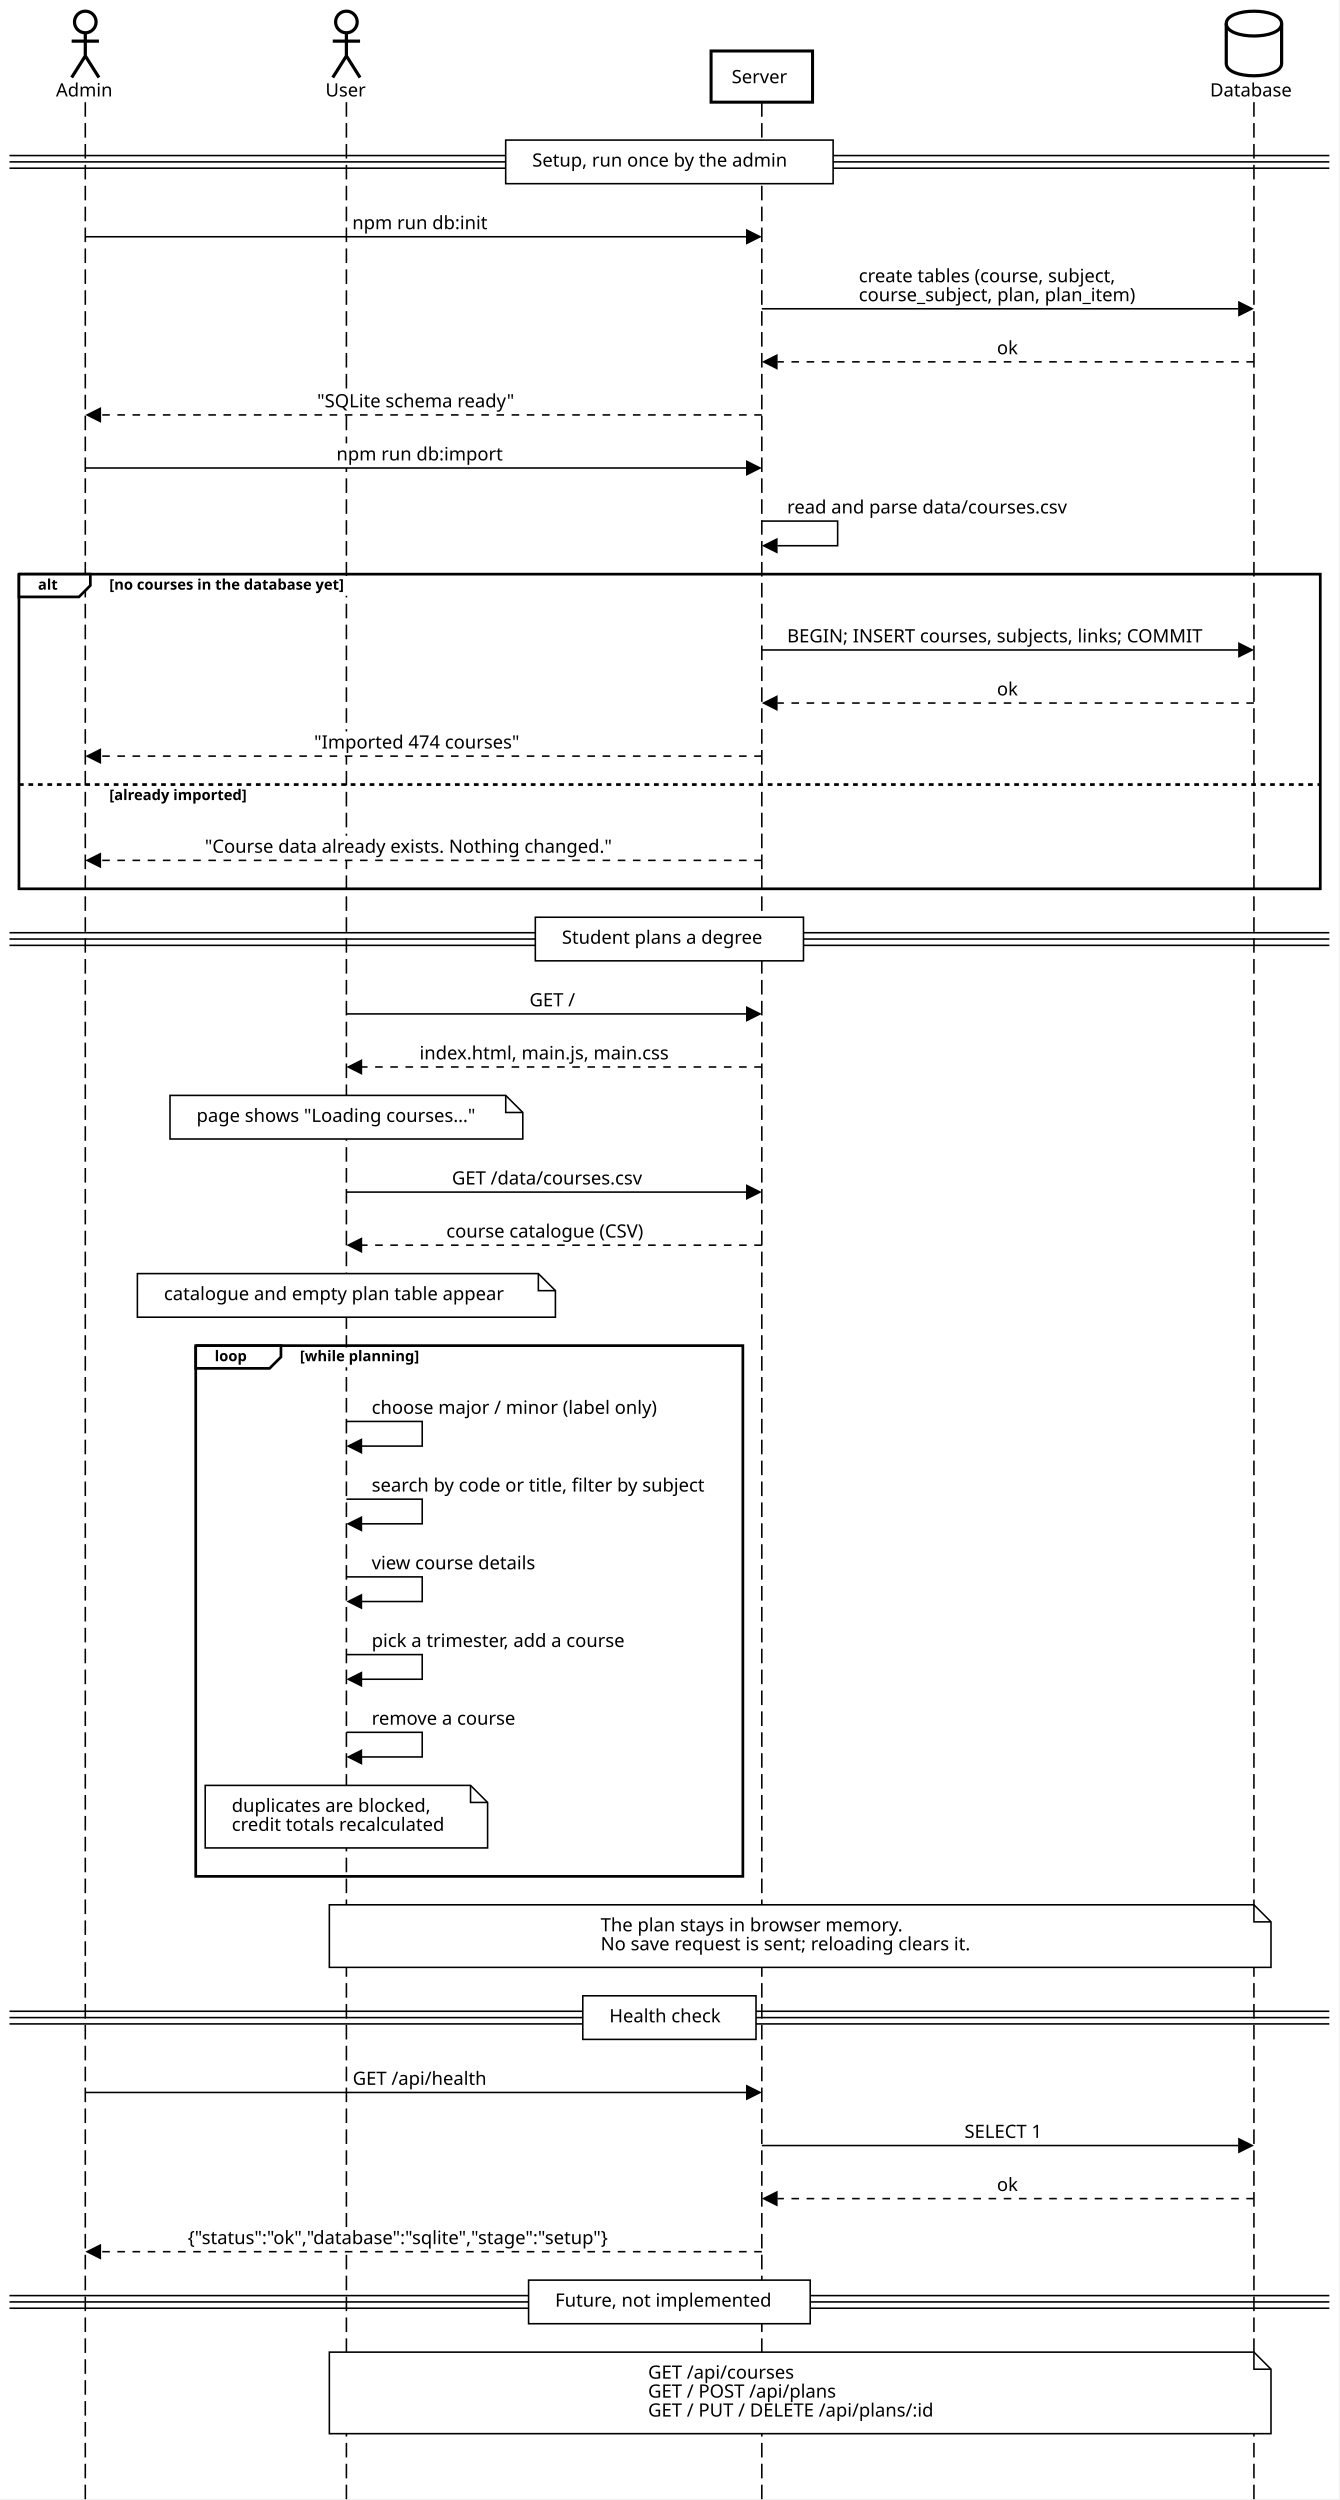
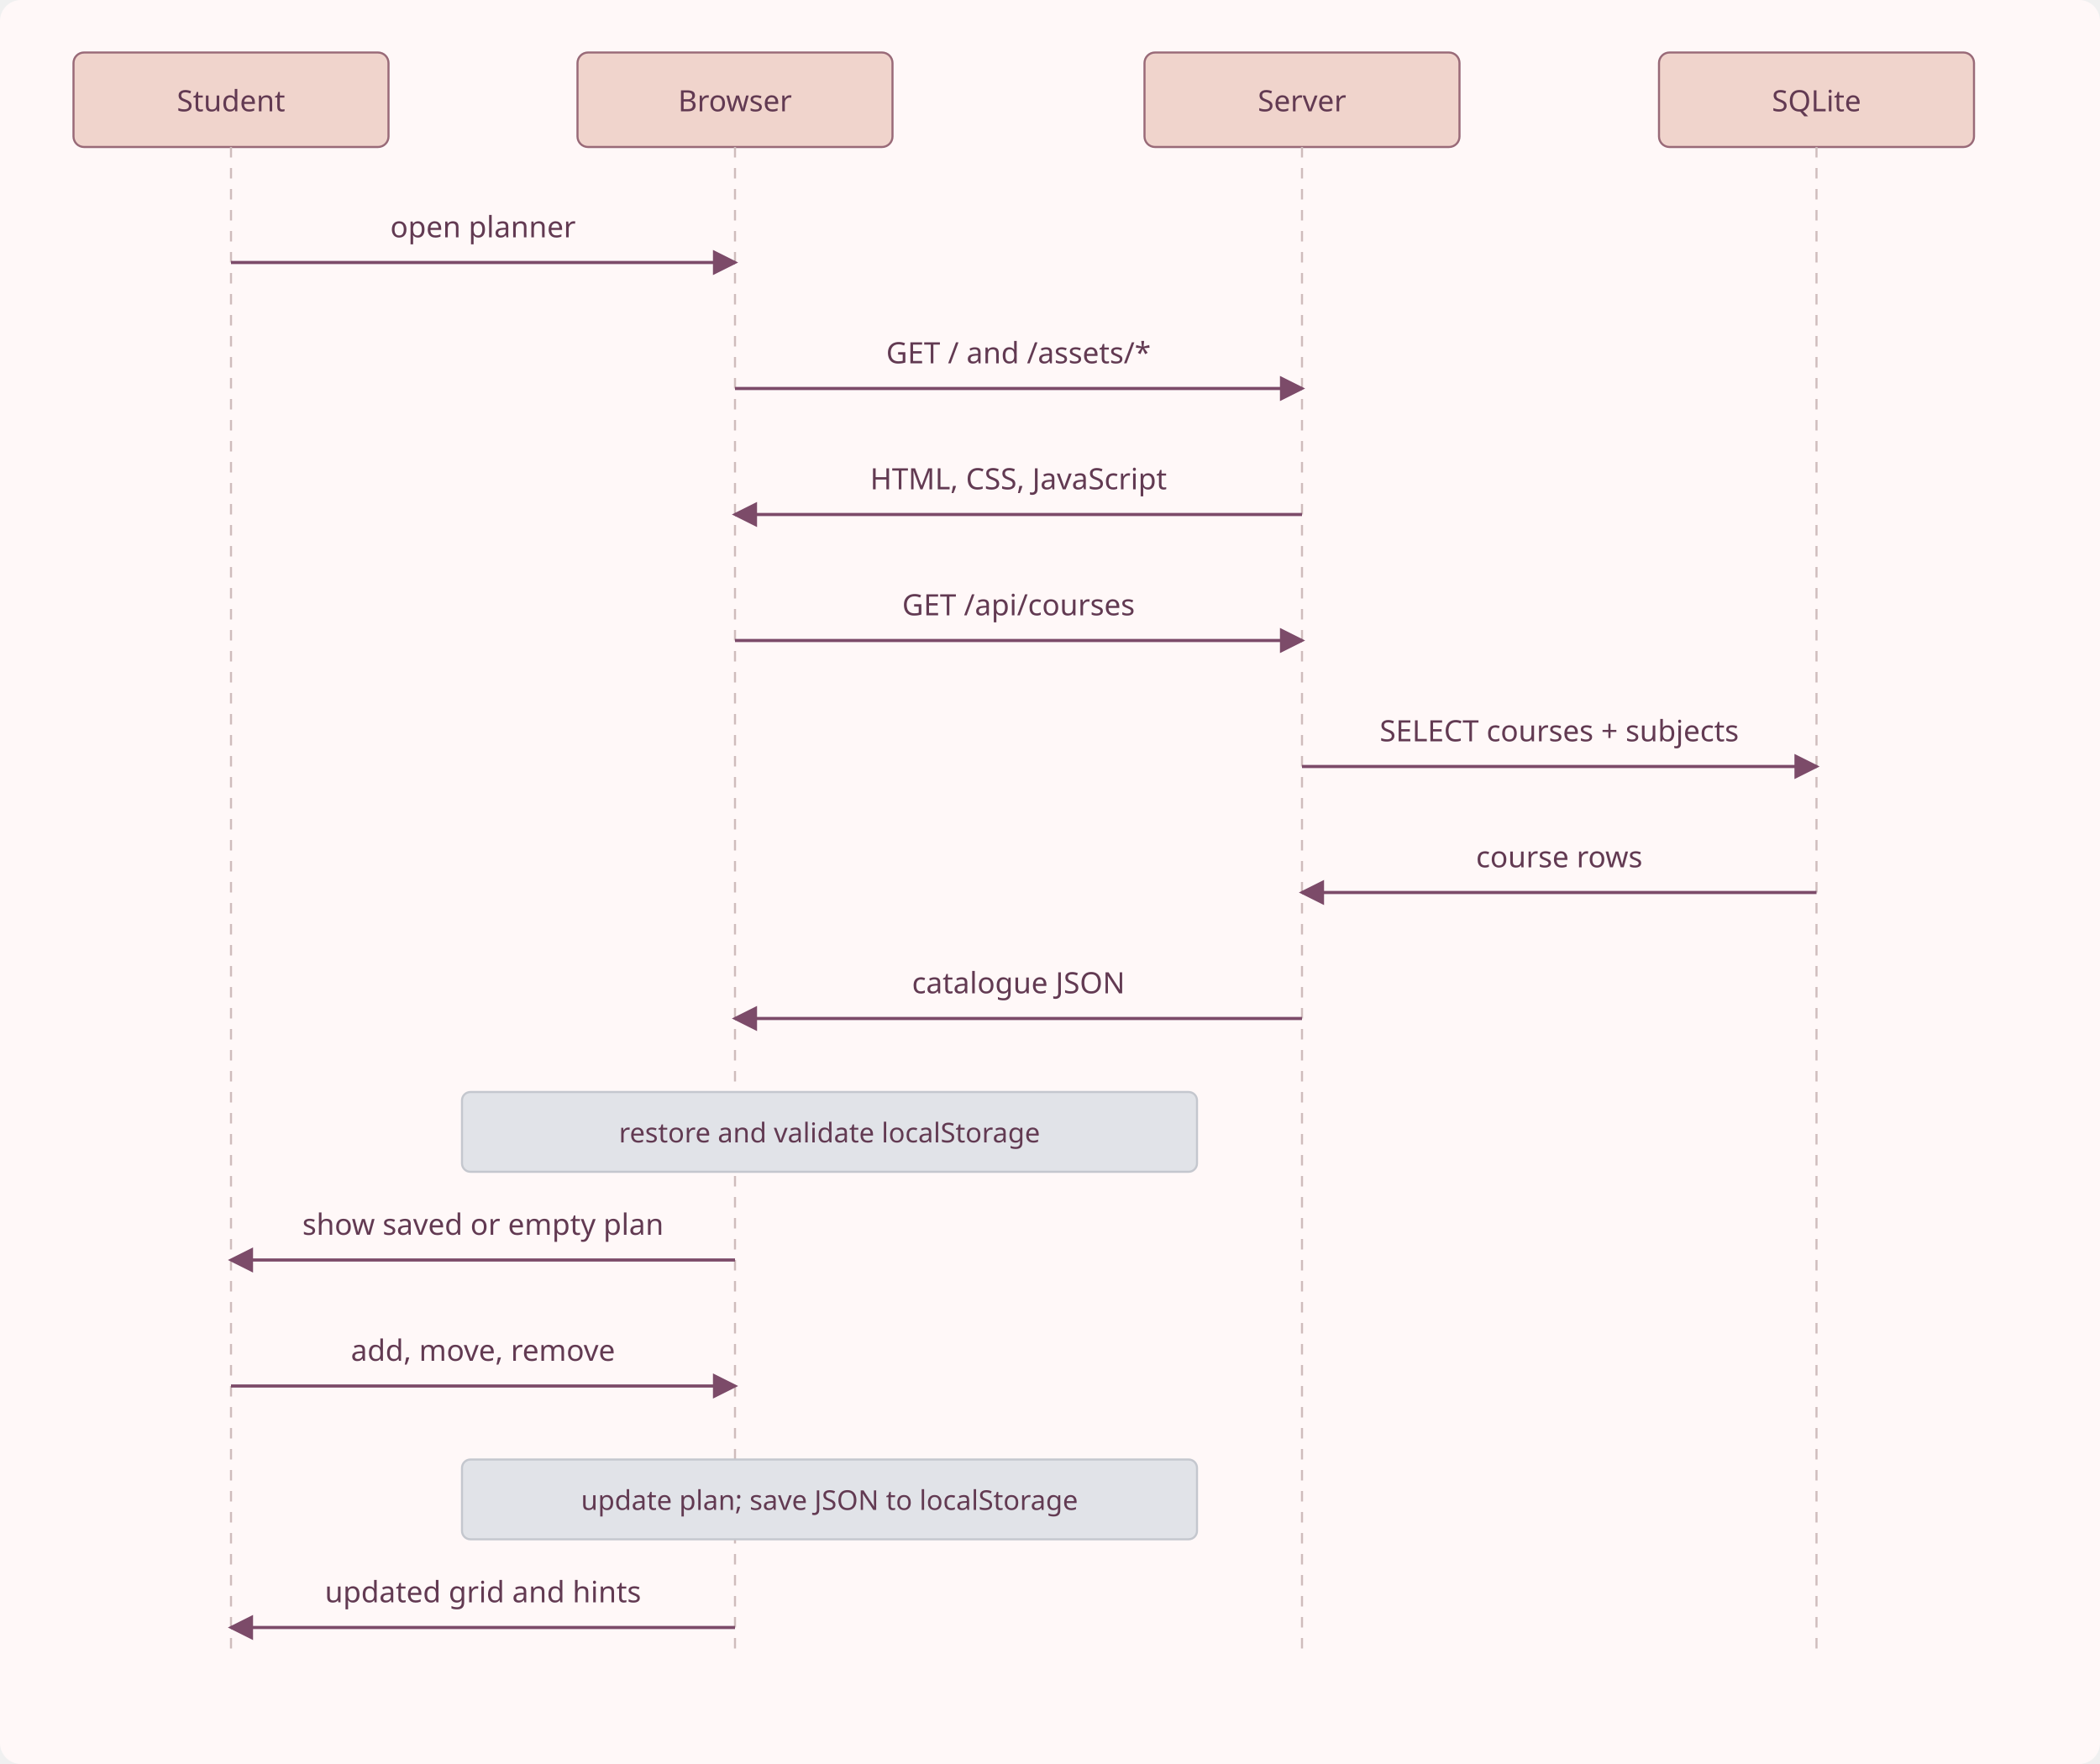
- <svg xmlns="http://www.w3.org/2000/svg" version="1.1" width="1065.345" height="1988.723">
-   <defs />
-   <g>
-     <g />
-     <g />
-     <g />
-     <g />
-     <g />
-     <g />
-     <g />
-     <g />
-     <g />
-     <g />
-     <g />
-     <g />
-     <g />
-     <g />
-     <g />
-     <g />
-     <g />
-     <g />
-     <g />
-     <g />
-     <g />
-     <g />
-     <g />
-     <g />
-     <g />
-     <g />
-     <g />
-     <g />
-     <g />
-     <g />
-     <g />
-     <g />
-     <g />
-     <g />
-     <g />
-     <g />
-     <g />
-     <g />
-     <g />
-     <g />
-     <g />
-     <g />
-     <g />
-     <g />
-     <g />
-     <g />
-     <g />
-     <g />
-     <g />
-     <g />
-     <g />
-     <g />
-     <g />
-     <g />
-     <g />
-     <g />
-     <g />
-     <g />
-     <g />
-     <g />
-     <g />
-     <g />
-     <g />
-     <g />
-     <g />
-     <g />
-     <g />
-     <g />
-     <g />
-     <g />
-     <g />
-     <g />
-     <g />
-     <g />
-     <g />
-     <g />
-     <g />
-     <g />
-     <g />
-     <g />
-     <g />
-     <g />
-     <g />
-     <g />
-     <g />
-     <g />
-     <g />
-     <g />
-     <g />
-     <g />
-     <g />
-     <g />
-     <g />
-     <g />
-     <g />
-     <g />
-     <g />
-     <g />
-     <g />
-     <g />
-     <g />
-     <g />
-     <g />
-     <g />
-     <g />
-     <g />
-     <g />
-     <g />
-     <g />
-     <g />
-     <g />
-     <g />
-     <g />
-     <g />
-     <g />
-     <g />
-     <g />
-     <g />
-     <g />
-     <g />
-     <g />
-     <g />
-     <g />
-     <g />
-     <g />
-     <g />
-     <g />
-     <g />
-     <g />
-     <g />
-     <g />
-     <g />
-     <g />
-     <g />
-     <g />
-     <g />
-     <g />
-     <g />
-     <g />
-     <g />
-     <g />
-     <g />
-     <g />
-     <g />
-     <g />
-     <g />
-     <g />
-     <g />
-     <g />
-     <g />
-     <g />
-     <g />
-     <g />
-     <g />
-     <g />
-     <g />
-     <g />
-     <g />
-     <g />
-     <g />
-     <g />
-     <g />
-     <g />
-     <g />
-     <g />
-     <g />
-     <g />
-     <g />
-     <g />
-     <g />
-     <g />
-     <g />
-     <g />
-     <g />
-     <g />
-     <g />
-     <g />
-     <g />
-     <g />
-     <g />
-     <g />
-     <g />
-     <g />
-     <g />
-     <g />
-     <g />
-     <g />
-     <g />
-     <g />
-     <g />
-     <g />
-     <g />
-     <g />
-     <g />
-     <g />
-     <g />
-     <g />
-     <g />
-     <g />
-     <g />
-     <g />
-     <g />
-     <g />
-     <g />
-     <g />
-     <g />
-     <g />
-     <g />
-     <g />
-     <g />
-     <g />
-     <g />
-     <g />
-     <g />
-     <g />
-     <g />
-     <g />
-     <g />
-     <g />
-     <g />
-     <g />
-     <g />
-     <g />
-     <g />
-     <g />
-     <g />
-     <g />
-     <g />
-     <g />
-     <g />
-     <g />
-     <g />
-     <g />
-     <g />
-     <g />
-     <g />
-     <g />
-     <g />
-     <g />
-     <g />
-     <g />
-     <g />
-     <g />
-     <g />
-     <g />
-     <g />
-     <g />
-     <g />
-     <g />
-     <g />
-     <g />
-     <g />
-     <g />
-     <g />
-     <g />
-     <g />
-     <g />
-     <g />
-     <g />
-     <g />
-     <g />
-     <g />
-     <g />
-     <g />
-     <g />
-     <g />
-     <g />
-     <g />
-     <g />
-     <g />
-     <g />
-     <g />
-     <g />
-     <g />
-     <g />
-     <g />
-     <g />
-     <g />
-     <g />
-     <g />
-     <g />
-     <g />
-     <g />
-     <g />
-     <g />
-     <g />
-     <g />
-     <g />
-     <g />
-     <g />
-     <g />
-     <g />
-     <g />
-     <g />
-     <g />
-     <g />
-     <g />
-     <g />
-     <g />
-     <g />
-     <g />
-     <g />
-     <g>
-       <rect fill="white" stroke="none" x="0" y="0" width="1065" height="1988" />
-     </g>
-     <g />
-     <g>
-       <path fill="none" stroke="black" paint-order="fill stroke markers" d=" M 67.854 81.274 L 67.854 1988.723" stroke-miterlimit="10" stroke-width="1.257" stroke-dasharray="11.599,5.026" />
-       <path fill="none" stroke="black" paint-order="fill stroke markers" d=" M 275.559 81.274 L 275.559 1988.723" stroke-miterlimit="10" stroke-width="1.257" stroke-dasharray="11.599,5.026" />
-       <path fill="none" stroke="black" paint-order="fill stroke markers" d=" M 606.015 81.274 L 606.015 1988.723" stroke-miterlimit="10" stroke-width="1.257" stroke-dasharray="11.599,5.026" />
-       <path fill="none" stroke="black" paint-order="fill stroke markers" d=" M 997.491 81.274 L 997.491 1988.723" stroke-miterlimit="10" stroke-width="1.257" stroke-dasharray="11.599,5.026" />
-     </g>
-     <g>
-       <g>
-         <path fill="white" stroke="black" paint-order="fill stroke markers" d=" M 76.449 17.491 A 8.595 8.595 0 1 1 76.449 17.483" stroke-miterlimit="10" stroke-width="2.563" stroke-dasharray="" />
-         <path fill="none" stroke="black" paint-order="fill stroke markers" d=" M 67.854 26.086 L 67.854 44.482 M 56.997 32.721 L 78.711 32.721 M 67.854 44.482 L 56.997 61.672 M 67.854 44.482 L 78.711 61.672" stroke-miterlimit="10" stroke-width="2.563" />
-       </g>
-       <g>
-         <g />
-         <text fill="black" stroke="none" font-family="sans-serif" font-size="11pt" font-style="normal" font-weight="normal" text-decoration="normal" x="44.521" y="76.75" text-anchor="start" dominant-baseline="alphabetic" xml:space="preserve">Admin</text>
-       </g>
-       <g>
-         <path fill="white" stroke="black" paint-order="fill stroke markers" d=" M 284.154 17.491 A 8.595 8.595 0 1 1 284.154 17.483" stroke-miterlimit="10" stroke-width="2.563" stroke-dasharray="" />
-         <path fill="none" stroke="black" paint-order="fill stroke markers" d=" M 275.559 26.086 L 275.559 44.482 M 264.702 32.721 L 286.415 32.721 M 275.559 44.482 L 264.702 61.672 M 275.559 44.482 L 286.415 61.672" stroke-miterlimit="10" stroke-width="2.563" />
-       </g>
-       <g>
-         <g />
-         <text fill="black" stroke="none" font-family="sans-serif" font-size="11pt" font-style="normal" font-weight="normal" text-decoration="normal" x="258.875" y="76.75" text-anchor="start" dominant-baseline="alphabetic" xml:space="preserve">User</text>
-       </g>
-       <path fill="none" stroke="none" />
-       <g>
-         <path fill="white" stroke="black" paint-order="fill stroke markers" d=" M 565.655 40.562 L 646.375 40.562 L 646.375 81.274 L 565.655 81.274 L 565.655 40.562 Z" stroke-miterlimit="10" stroke-width="2.413" stroke-dasharray="" />
-       </g>
-       <g>
-         <g />
-         <text fill="black" stroke="none" font-family="sans-serif" font-size="11pt" font-style="normal" font-weight="normal" text-decoration="normal" x="582.015" y="66.195" text-anchor="start" dominant-baseline="alphabetic" xml:space="preserve">Server</text>
-       </g>
-       <g>
-         <path fill="white" stroke="black" paint-order="fill stroke markers" d=" M 975.477 18.773 C 975.477 5.636 1019.506 5.636 1019.506 18.773 L 1019.506 50.438 C 1019.506 63.575 975.477 63.575 975.477 50.438 Z" stroke-miterlimit="10" stroke-width="2.563" stroke-dasharray="" />
-         <path fill="none" stroke="black" paint-order="fill stroke markers" d=" M 975.477 18.773 C 975.477 31.909 1019.506 31.909 1019.506 18.773" stroke-miterlimit="10" stroke-width="2.563" />
-       </g>
-       <g>
-         <g />
-         <text fill="black" stroke="none" font-family="sans-serif" font-size="11pt" font-style="normal" font-weight="normal" text-decoration="normal" x="962.575" y="76.75" text-anchor="start" dominant-baseline="alphabetic" xml:space="preserve">Database</text>
-       </g>
-     </g>
-     <g>
-       <path fill="none" stroke="black" paint-order="fill stroke markers" d=" M 7.539 123.745 L 1057.461 123.745 M 7.539 128.772 L 1057.461 128.772 M 7.539 133.798 L 1057.461 133.798" stroke-miterlimit="10" stroke-width="1.257" stroke-dasharray="" />
-       <path fill="white" stroke="black" paint-order="fill stroke markers" d=" M 402.265 111.431 L 662.735 111.431 L 662.735 146.112 L 402.265 146.112 Z" stroke-miterlimit="10" stroke-width="1.257" />
-       <g>
-         <text fill="black" stroke="none" font-family="sans-serif" font-size="11pt" font-style="normal" font-weight="normal" text-decoration="normal" x="423.375" y="132.541" text-anchor="start" dominant-baseline="alphabetic" xml:space="preserve">Setup, run once by the admin</text>
-       </g>
-       <g>
-         <rect fill="white" stroke="none" x="277.964" y="168.73" width="117.94" height="19.602" />
-         <text fill="black" stroke="none" font-family="sans-serif" font-size="11pt" font-style="normal" font-weight="normal" text-decoration="normal" x="280.226" y="182.301" text-anchor="start" dominant-baseline="alphabetic" xml:space="preserve">npm run db:init</text>
-       </g>
-       <g>
-         <path fill="none" stroke="black" paint-order="fill stroke markers" d=" M 67.854 188.332 L 593.6 188.332" stroke-miterlimit="10" stroke-width="1.257" />
-         <g transform="translate(606.015,188.3323) translate(-606.015,-188.3323)">
-           <path fill="black" stroke="none" paint-order="stroke fill markers" d=" M 593.449 182.05 L 606.015 188.332 L 593.449 194.615 Z" />
-         </g>
-       </g>
-       <g>
-         <rect fill="white" stroke="none" x="680.866" y="210.95" width="226.64" height="19.602" />
-         <rect fill="white" stroke="none" x="680.866" y="226.029" width="241.774" height="19.602" />
-         <text fill="black" stroke="none" font-family="sans-serif" font-size="11pt" font-style="normal" font-weight="normal" text-decoration="normal" x="683.128" y="224.521" text-anchor="start" dominant-baseline="alphabetic" xml:space="preserve">create tables (course, subject,</text>
-         <text fill="black" stroke="none" font-family="sans-serif" font-size="11pt" font-style="normal" font-weight="normal" text-decoration="normal" x="683.128" y="239.6" text-anchor="start" dominant-baseline="alphabetic" xml:space="preserve">course_subject, plan, plan_item)</text>
-       </g>
-       <g>
-         <path fill="none" stroke="black" paint-order="fill stroke markers" d=" M 606.015 245.631 L 985.077 245.631" stroke-miterlimit="10" stroke-width="1.257" />
-         <g transform="translate(997.4914,245.6312) translate(-997.4914,-245.6312)">
-           <path fill="black" stroke="none" paint-order="stroke fill markers" d=" M 984.926 239.348 L 997.491 245.631 L 984.926 251.914 Z" />
-         </g>
-       </g>
-       <g>
-         <rect fill="white" stroke="none" x="790.775" y="268.249" width="21.957" height="19.602" />
-         <text fill="black" stroke="none" font-family="sans-serif" font-size="11pt" font-style="normal" font-weight="normal" text-decoration="normal" x="793.037" y="281.82" text-anchor="start" dominant-baseline="alphabetic" xml:space="preserve">ok</text>
-       </g>
-       <g>
-         <path fill="none" stroke="black" paint-order="fill stroke markers" d=" M 997.491 287.851 L 618.43 287.851" stroke-miterlimit="10" stroke-width="1.257" stroke-dasharray="6.031" />
-         <g transform="translate(606.015,287.8514) translate(-606.015,-287.8514)">
-           <path fill="black" stroke="none" paint-order="stroke fill markers" d=" M 618.581 281.569 L 606.015 287.851 L 618.581 294.134 Z" />
-         </g>
-       </g>
-       <g>
-         <rect fill="white" stroke="none" x="249.989" y="310.469" width="173.89" height="19.602" />
-         <text fill="black" stroke="none" font-family="sans-serif" font-size="11pt" font-style="normal" font-weight="normal" text-decoration="normal" x="252.251" y="324.04" text-anchor="start" dominant-baseline="alphabetic" xml:space="preserve">"SQLite schema ready"</text>
-       </g>
-       <g>
-         <path fill="none" stroke="black" paint-order="fill stroke markers" d=" M 606.015 330.072 L 80.269 330.072" stroke-miterlimit="10" stroke-width="1.257" stroke-dasharray="6.031" />
-         <g transform="translate(67.85392,330.0716) translate(-67.85392,-330.0716)">
-           <path fill="black" stroke="none" paint-order="stroke fill markers" d=" M 80.419 323.789 L 67.854 330.072 L 80.419 336.354 Z" />
-         </g>
-       </g>
-       <g>
-         <rect fill="white" stroke="none" x="265.373" y="352.69" width="143.124" height="19.602" />
-         <text fill="black" stroke="none" font-family="sans-serif" font-size="11pt" font-style="normal" font-weight="normal" text-decoration="normal" x="267.634" y="366.26" text-anchor="start" dominant-baseline="alphabetic" xml:space="preserve">npm run db:import</text>
-       </g>
-       <g>
-         <path fill="none" stroke="black" paint-order="fill stroke markers" d=" M 67.854 372.292 L 593.6 372.292" stroke-miterlimit="10" stroke-width="1.257" />
-         <g transform="translate(606.015,372.2918) translate(-606.015,-372.2918)">
-           <path fill="black" stroke="none" paint-order="stroke fill markers" d=" M 593.449 366.009 L 606.015 372.292 L 593.449 378.575 Z" />
-         </g>
-       </g>
-       <g>
-         <rect fill="white" stroke="none" x="623.858" y="394.91" width="243.374" height="19.602" />
-         <text fill="black" stroke="none" font-family="sans-serif" font-size="11pt" font-style="normal" font-weight="normal" text-decoration="normal" x="626.12" y="408.481" text-anchor="start" dominant-baseline="alphabetic" xml:space="preserve">read and parse data/courses.csv</text>
-       </g>
-       <g>
-         <path fill="none" stroke="black" paint-order="fill stroke markers" d=" M 606.015 414.512 L 666.33 414.512 L 666.33 434.114 L 618.43 434.114" stroke-miterlimit="10" stroke-width="1.257" />
-         <g transform="translate(606.015,434.1143) translate(-606.015,-434.1143)">
-           <path fill="black" stroke="none" paint-order="stroke fill markers" d=" M 618.581 427.832 L 606.015 434.114 L 618.581 440.397 Z" />
-         </g>
-       </g>
-       <g>
-         <rect fill="white" stroke="none" x="623.858" y="497.445" width="355.79" height="19.602" />
-         <text fill="black" stroke="none" font-family="sans-serif" font-size="11pt" font-style="normal" font-weight="normal" text-decoration="normal" x="626.12" y="511.015" text-anchor="start" dominant-baseline="alphabetic" xml:space="preserve">BEGIN; INSERT courses, subjects, links; COMMIT</text>
-       </g>
-       <g>
-         <path fill="none" stroke="black" paint-order="fill stroke markers" d=" M 606.015 517.047 L 985.077 517.047" stroke-miterlimit="10" stroke-width="1.257" />
-         <g transform="translate(997.4914,517.0469) translate(-997.4914,-517.0469)">
-           <path fill="black" stroke="none" paint-order="stroke fill markers" d=" M 984.926 510.764 L 997.491 517.047 L 984.926 523.33 Z" />
-         </g>
-       </g>
-       <g>
-         <rect fill="white" stroke="none" x="790.775" y="539.665" width="21.957" height="19.602" />
-         <text fill="black" stroke="none" font-family="sans-serif" font-size="11pt" font-style="normal" font-weight="normal" text-decoration="normal" x="793.037" y="553.236" text-anchor="start" dominant-baseline="alphabetic" xml:space="preserve">ok</text>
-       </g>
-       <g>
-         <path fill="none" stroke="black" paint-order="fill stroke markers" d=" M 997.491 559.267 L 618.43 559.267" stroke-miterlimit="10" stroke-width="1.257" stroke-dasharray="6.031" />
-         <g transform="translate(606.015,559.2671) translate(-606.015,-559.2671)">
-           <path fill="black" stroke="none" paint-order="stroke fill markers" d=" M 618.581 552.984 L 606.015 559.267 L 618.581 565.55 Z" />
-         </g>
-       </g>
-       <g>
-         <rect fill="white" stroke="none" x="247.589" y="581.885" width="178.69" height="19.602" />
-         <text fill="black" stroke="none" font-family="sans-serif" font-size="11pt" font-style="normal" font-weight="normal" text-decoration="normal" x="249.851" y="595.456" text-anchor="start" dominant-baseline="alphabetic" xml:space="preserve">"Imported 474 courses"</text>
-       </g>
-       <g>
-         <path fill="none" stroke="black" paint-order="fill stroke markers" d=" M 606.015 601.487 L 80.269 601.487" stroke-miterlimit="10" stroke-width="1.257" stroke-dasharray="6.031" />
-         <g transform="translate(67.85392,601.4873) translate(-67.85392,-601.4873)">
-           <path fill="black" stroke="none" paint-order="stroke fill markers" d=" M 80.419 595.205 L 67.854 601.487 L 80.419 607.77 Z" />
-         </g>
-       </g>
-       <g>
-         <rect fill="white" stroke="none" x="160.681" y="664.818" width="352.507" height="19.602" />
-         <text fill="black" stroke="none" font-family="sans-serif" font-size="11pt" font-style="normal" font-weight="normal" text-decoration="normal" x="162.943" y="678.388" text-anchor="start" dominant-baseline="alphabetic" xml:space="preserve">"Course data already exists. Nothing changed."</text>
-       </g>
-       <g>
-         <path fill="none" stroke="black" paint-order="fill stroke markers" d=" M 606.015 684.42 L 80.269 684.42" stroke-miterlimit="10" stroke-width="1.257" stroke-dasharray="6.031" />
-         <g transform="translate(67.85392,684.4199) translate(-67.85392,-684.4199)">
-           <path fill="black" stroke="none" paint-order="stroke fill markers" d=" M 80.419 678.137 L 67.854 684.42 L 80.419 690.703 Z" />
-         </g>
-       </g>
-       <path fill="none" stroke="black" paint-order="fill stroke markers" d=" M 7.539 741.97 L 1057.461 741.97 M 7.539 746.996 L 1057.461 746.996 M 7.539 752.022 L 1057.461 752.022" stroke-miterlimit="10" stroke-width="1.257" />
-       <path fill="white" stroke="black" paint-order="fill stroke markers" d=" M 425.84 729.656 L 639.16 729.656 L 639.16 764.337 L 425.84 764.337 Z" stroke-miterlimit="10" stroke-width="1.257" />
-       <g>
-         <text fill="black" stroke="none" font-family="sans-serif" font-size="11pt" font-style="normal" font-weight="normal" text-decoration="normal" x="446.95" y="750.766" text-anchor="start" dominant-baseline="alphabetic" xml:space="preserve">Student plans a degree</text>
-       </g>
-       <g>
-         <rect fill="white" stroke="none" x="418.958" y="786.955" width="43.657" height="19.602" />
-         <text fill="black" stroke="none" font-family="sans-serif" font-size="11pt" font-style="normal" font-weight="normal" text-decoration="normal" x="421.22" y="800.525" text-anchor="start" dominant-baseline="alphabetic" xml:space="preserve">GET /</text>
-       </g>
-       <g>
-         <path fill="none" stroke="black" paint-order="fill stroke markers" d=" M 275.559 806.557 L 593.6 806.557" stroke-miterlimit="10" stroke-width="1.257" />
-         <g transform="translate(606.015,806.5569) translate(-606.015,-806.5569)">
-           <path fill="black" stroke="none" paint-order="stroke fill markers" d=" M 593.449 800.274 L 606.015 806.557 L 593.449 812.84 Z" />
-         </g>
-       </g>
-       <g>
-         <rect fill="white" stroke="none" x="331.45" y="829.175" width="218.674" height="19.602" />
-         <text fill="black" stroke="none" font-family="sans-serif" font-size="11pt" font-style="normal" font-weight="normal" text-decoration="normal" x="333.712" y="842.746" text-anchor="start" dominant-baseline="alphabetic" xml:space="preserve">index.html, main.js, main.css</text>
-       </g>
-       <g>
-         <path fill="none" stroke="black" paint-order="fill stroke markers" d=" M 606.015 848.777 L 287.974 848.777" stroke-miterlimit="10" stroke-width="1.257" stroke-dasharray="6.031" />
-         <g transform="translate(275.5588,848.7772) translate(-275.5588,-848.7772)">
-           <path fill="black" stroke="none" paint-order="stroke fill markers" d=" M 288.124 842.494 L 275.559 848.777 L 288.124 855.06 Z" />
-         </g>
-       </g>
-       <path fill="white" stroke="black" paint-order="fill stroke markers" d=" M 135.24 871.395 L 402.306 871.395 L 415.877 884.966 L 415.877 906.076 L 135.24 906.076 Z" stroke-miterlimit="10" stroke-width="1.257" />
-       <path fill="none" stroke="black" paint-order="fill stroke markers" d=" M 402.306 871.395 L 402.306 884.966 L 415.877 884.966" stroke-miterlimit="10" stroke-width="1.257" />
-       <g>
-         <text fill="black" stroke="none" font-family="sans-serif" font-size="11pt" font-style="normal" font-weight="normal" text-decoration="normal" x="156.35" y="892.505" text-anchor="start" dominant-baseline="alphabetic" xml:space="preserve">page shows "Loading courses…"</text>
-       </g>
-       <g>
-         <rect fill="white" stroke="none" x="357.225" y="928.694" width="167.124" height="19.602" />
-         <text fill="black" stroke="none" font-family="sans-serif" font-size="11pt" font-style="normal" font-weight="normal" text-decoration="normal" x="359.487" y="942.265" text-anchor="start" dominant-baseline="alphabetic" xml:space="preserve">GET /data/courses.csv</text>
-       </g>
-       <g>
-         <path fill="none" stroke="black" paint-order="fill stroke markers" d=" M 275.559 948.296 L 593.6 948.296" stroke-miterlimit="10" stroke-width="1.257" />
-         <g transform="translate(606.015,948.2962) translate(-606.015,-948.2962)">
-           <path fill="black" stroke="none" paint-order="stroke fill markers" d=" M 593.449 942.013 L 606.015 948.296 L 593.449 954.579 Z" />
-         </g>
-       </g>
-       <g>
-         <rect fill="white" stroke="none" x="352.767" y="970.914" width="176.04" height="19.602" />
-         <text fill="black" stroke="none" font-family="sans-serif" font-size="11pt" font-style="normal" font-weight="normal" text-decoration="normal" x="355.029" y="984.485" text-anchor="start" dominant-baseline="alphabetic" xml:space="preserve">course catalogue (CSV)</text>
-       </g>
-       <g>
-         <path fill="none" stroke="black" paint-order="fill stroke markers" d=" M 606.015 990.516 L 287.974 990.516" stroke-miterlimit="10" stroke-width="1.257" stroke-dasharray="6.031" />
-         <g transform="translate(275.5588,990.5165) translate(-275.5588,-990.5165)">
-           <path fill="black" stroke="none" paint-order="stroke fill markers" d=" M 288.124 984.234 L 275.559 990.516 L 288.124 996.799 Z" />
-         </g>
-       </g>
-       <path fill="white" stroke="black" paint-order="fill stroke markers" d=" M 109.29 1013.134 L 428.256 1013.134 L 441.827 1026.705 L 441.827 1047.815 L 109.29 1047.815 Z" stroke-miterlimit="10" stroke-width="1.257" />
-       <path fill="none" stroke="black" paint-order="fill stroke markers" d=" M 428.256 1013.134 L 428.256 1026.705 L 441.827 1026.705" stroke-miterlimit="10" stroke-width="1.257" />
-       <g>
-         <text fill="black" stroke="none" font-family="sans-serif" font-size="11pt" font-style="normal" font-weight="normal" text-decoration="normal" x="130.4" y="1034.245" text-anchor="start" dominant-baseline="alphabetic" xml:space="preserve">catalogue and empty plan table appear</text>
-       </g>
-       <g>
-         <rect fill="white" stroke="none" x="293.402" y="1111.146" width="247.224" height="19.602" />
-         <text fill="black" stroke="none" font-family="sans-serif" font-size="11pt" font-style="normal" font-weight="normal" text-decoration="normal" x="295.664" y="1124.716" text-anchor="start" dominant-baseline="alphabetic" xml:space="preserve">choose major / minor (label only)</text>
-       </g>
-       <g>
-         <path fill="none" stroke="black" paint-order="fill stroke markers" d=" M 275.559 1130.748 L 335.873 1130.748 L 335.873 1150.35 L 287.974 1150.35" stroke-miterlimit="10" stroke-width="1.257" />
-         <g transform="translate(275.5588,1150.35) translate(-275.5588,-1150.35)">
-           <path fill="black" stroke="none" paint-order="stroke fill markers" d=" M 288.124 1144.067 L 275.559 1150.35 L 288.124 1156.633 Z" />
-         </g>
-       </g>
-       <g>
-         <rect fill="white" stroke="none" x="293.402" y="1172.968" width="292.257" height="19.602" />
-         <text fill="black" stroke="none" font-family="sans-serif" font-size="11pt" font-style="normal" font-weight="normal" text-decoration="normal" x="295.664" y="1186.539" text-anchor="start" dominant-baseline="alphabetic" xml:space="preserve">search by code or title, filter by subject</text>
-       </g>
-       <g>
-         <path fill="none" stroke="black" paint-order="fill stroke markers" d=" M 275.559 1192.57 L 335.873 1192.57 L 335.873 1212.173 L 287.974 1212.173" stroke-miterlimit="10" stroke-width="1.257" />
-         <g transform="translate(275.5588,1212.173) translate(-275.5588,-1212.173)">
-           <path fill="black" stroke="none" paint-order="stroke fill markers" d=" M 288.124 1205.89 L 275.559 1212.173 L 288.124 1218.455 Z" />
-         </g>
-       </g>
-       <g>
-         <rect fill="white" stroke="none" x="293.402" y="1234.791" width="145.224" height="19.602" />
-         <text fill="black" stroke="none" font-family="sans-serif" font-size="11pt" font-style="normal" font-weight="normal" text-decoration="normal" x="295.664" y="1248.361" text-anchor="start" dominant-baseline="alphabetic" xml:space="preserve">view course details</text>
-       </g>
-       <g>
-         <path fill="none" stroke="black" paint-order="fill stroke markers" d=" M 275.559 1254.393 L 335.873 1254.393 L 335.873 1273.995 L 287.974 1273.995" stroke-miterlimit="10" stroke-width="1.257" />
-         <g transform="translate(275.5588,1273.995) translate(-275.5588,-1273.995)">
-           <path fill="black" stroke="none" paint-order="stroke fill markers" d=" M 288.124 1267.712 L 275.559 1273.995 L 288.124 1280.278 Z" />
-         </g>
-       </g>
-       <g>
-         <rect fill="white" stroke="none" x="293.402" y="1296.613" width="224.224" height="19.602" />
-         <text fill="black" stroke="none" font-family="sans-serif" font-size="11pt" font-style="normal" font-weight="normal" text-decoration="normal" x="295.664" y="1310.184" text-anchor="start" dominant-baseline="alphabetic" xml:space="preserve">pick a trimester, add a course</text>
-       </g>
-       <g>
-         <path fill="none" stroke="black" paint-order="fill stroke markers" d=" M 275.559 1316.215 L 335.873 1316.215 L 335.873 1335.818 L 287.974 1335.818" stroke-miterlimit="10" stroke-width="1.257" />
-         <g transform="translate(275.5588,1335.818) translate(-275.5588,-1335.818)">
-           <path fill="black" stroke="none" paint-order="stroke fill markers" d=" M 288.124 1329.535 L 275.559 1335.818 L 288.124 1342.1 Z" />
-         </g>
-       </g>
-       <g>
-         <rect fill="white" stroke="none" x="293.402" y="1358.436" width="127.307" height="19.602" />
-         <text fill="black" stroke="none" font-family="sans-serif" font-size="11pt" font-style="normal" font-weight="normal" text-decoration="normal" x="295.664" y="1372.006" text-anchor="start" dominant-baseline="alphabetic" xml:space="preserve">remove a course</text>
-       </g>
-       <g>
-         <path fill="none" stroke="black" paint-order="fill stroke markers" d=" M 275.559 1378.038 L 335.873 1378.038 L 335.873 1397.64 L 287.974 1397.64" stroke-miterlimit="10" stroke-width="1.257" />
-         <g transform="translate(275.5588,1397.64) translate(-275.5588,-1397.64)">
-           <path fill="black" stroke="none" paint-order="stroke fill markers" d=" M 288.124 1391.357 L 275.559 1397.64 L 288.124 1403.923 Z" />
-         </g>
-       </g>
-       <path fill="white" stroke="black" paint-order="fill stroke markers" d=" M 163.24 1420.258 L 374.306 1420.258 L 387.877 1433.829 L 387.877 1470.018 L 163.24 1470.018 Z" stroke-miterlimit="10" stroke-width="1.257" />
-       <path fill="none" stroke="black" paint-order="fill stroke markers" d=" M 374.306 1420.258 L 374.306 1433.829 L 387.877 1433.829" stroke-miterlimit="10" stroke-width="1.257" />
-       <g>
-         <text fill="black" stroke="none" font-family="sans-serif" font-size="11pt" font-style="normal" font-weight="normal" text-decoration="normal" x="184.35" y="1441.368" text-anchor="start" dominant-baseline="alphabetic" xml:space="preserve">duplicates are blocked,</text>
-         <text fill="black" stroke="none" font-family="sans-serif" font-size="11pt" font-style="normal" font-weight="normal" text-decoration="normal" x="184.35" y="1456.447" text-anchor="start" dominant-baseline="alphabetic" xml:space="preserve">credit totals recalculated</text>
-       </g>
-       <path fill="white" stroke="black" paint-order="fill stroke markers" d=" M 261.988 1515.253 L 997.491 1515.253 L 1011.062 1528.824 L 1011.062 1565.013 L 261.988 1565.013 Z" stroke-miterlimit="10" stroke-width="1.257" />
-       <path fill="none" stroke="black" paint-order="fill stroke markers" d=" M 997.491 1515.253 L 997.491 1528.824 L 1011.062 1528.824" stroke-miterlimit="10" stroke-width="1.257" />
-       <g>
-         <text fill="black" stroke="none" font-family="sans-serif" font-size="11pt" font-style="normal" font-weight="normal" text-decoration="normal" x="477.792" y="1536.364" text-anchor="start" dominant-baseline="alphabetic" xml:space="preserve">The plan stays in browser memory.</text>
-         <text fill="black" stroke="none" font-family="sans-serif" font-size="11pt" font-style="normal" font-weight="normal" text-decoration="normal" x="477.792" y="1551.442" text-anchor="start" dominant-baseline="alphabetic" xml:space="preserve">No save request is sent; reloading clears it.</text>
-       </g>
-       <path fill="none" stroke="black" paint-order="fill stroke markers" d=" M 7.539 1599.945 L 1057.461 1599.945 M 7.539 1604.971 L 1057.461 1604.971 M 7.539 1609.998 L 1057.461 1609.998" stroke-miterlimit="10" stroke-width="1.257" />
-       <path fill="white" stroke="black" paint-order="fill stroke markers" d=" M 463.598 1587.631 L 601.402 1587.631 L 601.402 1622.312 L 463.598 1622.312 Z" stroke-miterlimit="10" stroke-width="1.257" />
-       <g>
-         <text fill="black" stroke="none" font-family="sans-serif" font-size="11pt" font-style="normal" font-weight="normal" text-decoration="normal" x="484.708" y="1608.741" text-anchor="start" dominant-baseline="alphabetic" xml:space="preserve">Health check</text>
-       </g>
-       <g>
-         <rect fill="white" stroke="none" x="278.306" y="1644.93" width="117.257" height="19.602" />
-         <text fill="black" stroke="none" font-family="sans-serif" font-size="11pt" font-style="normal" font-weight="normal" text-decoration="normal" x="280.568" y="1658.501" text-anchor="start" dominant-baseline="alphabetic" xml:space="preserve">GET /api/health</text>
-       </g>
-       <g>
-         <path fill="none" stroke="black" paint-order="fill stroke markers" d=" M 67.854 1664.532 L 593.6 1664.532" stroke-miterlimit="10" stroke-width="1.257" />
-         <g transform="translate(606.015,1664.532) translate(-606.015,-1664.532)">
-           <path fill="black" stroke="none" paint-order="stroke fill markers" d=" M 593.449 1658.249 L 606.015 1664.532 L 593.449 1670.815 Z" />
-         </g>
-       </g>
-       <g>
-         <rect fill="white" stroke="none" x="764.95" y="1687.15" width="73.607" height="19.602" />
-         <text fill="black" stroke="none" font-family="sans-serif" font-size="11pt" font-style="normal" font-weight="normal" text-decoration="normal" x="767.212" y="1700.721" text-anchor="start" dominant-baseline="alphabetic" xml:space="preserve">SELECT 1</text>
-       </g>
-       <g>
-         <path fill="none" stroke="black" paint-order="fill stroke markers" d=" M 606.015 1706.752 L 985.077 1706.752" stroke-miterlimit="10" stroke-width="1.257" />
-         <g transform="translate(997.4914,1706.752) translate(-997.4914,-1706.752)">
-           <path fill="black" stroke="none" paint-order="stroke fill markers" d=" M 984.926 1700.47 L 997.491 1706.752 L 984.926 1713.035 Z" />
-         </g>
-       </g>
-       <g>
-         <rect fill="white" stroke="none" x="790.775" y="1729.37" width="21.957" height="19.602" />
-         <text fill="black" stroke="none" font-family="sans-serif" font-size="11pt" font-style="normal" font-weight="normal" text-decoration="normal" x="793.037" y="1742.941" text-anchor="start" dominant-baseline="alphabetic" xml:space="preserve">ok</text>
-       </g>
-       <g>
-         <path fill="none" stroke="black" paint-order="fill stroke markers" d=" M 997.491 1748.973 L 618.43 1748.973" stroke-miterlimit="10" stroke-width="1.257" stroke-dasharray="6.031" />
-         <g transform="translate(606.015,1748.973) translate(-606.015,-1748.973)">
-           <path fill="black" stroke="none" paint-order="stroke fill markers" d=" M 618.581 1742.69 L 606.015 1748.973 L 618.581 1755.255 Z" />
-         </g>
-       </g>
-       <g>
-         <rect fill="white" stroke="none" x="147.073" y="1771.59" width="379.724" height="19.602" />
-         <text fill="black" stroke="none" font-family="sans-serif" font-size="11pt" font-style="normal" font-weight="normal" text-decoration="normal" x="149.334" y="1785.161" text-anchor="start" dominant-baseline="alphabetic" xml:space="preserve">{"status":"ok","database":"sqlite","stage":"setup"}</text>
-       </g>
-       <g>
-         <path fill="none" stroke="black" paint-order="fill stroke markers" d=" M 606.015 1791.193 L 80.269 1791.193" stroke-miterlimit="10" stroke-width="1.257" stroke-dasharray="6.031" />
-         <g transform="translate(67.85392,1791.193) translate(-67.85392,-1791.193)">
-           <path fill="black" stroke="none" paint-order="stroke fill markers" d=" M 80.419 1784.91 L 67.854 1791.193 L 80.419 1797.476 Z" />
-         </g>
-       </g>
-       <path fill="none" stroke="black" paint-order="fill stroke markers" d=" M 7.539 1826.125 L 1057.461 1826.125 M 7.539 1831.151 L 1057.461 1831.151 M 7.539 1836.177 L 1057.461 1836.177" stroke-miterlimit="10" stroke-width="1.257" />
-       <path fill="white" stroke="black" paint-order="fill stroke markers" d=" M 420.482 1813.811 L 644.518 1813.811 L 644.518 1848.492 L 420.482 1848.492 Z" stroke-miterlimit="10" stroke-width="1.257" />
-       <g>
-         <text fill="black" stroke="none" font-family="sans-serif" font-size="11pt" font-style="normal" font-weight="normal" text-decoration="normal" x="441.592" y="1834.921" text-anchor="start" dominant-baseline="alphabetic" xml:space="preserve">Future, not implemented</text>
-       </g>
-       <path fill="white" stroke="black" paint-order="fill stroke markers" d=" M 261.988 1871.11 L 997.491 1871.11 L 1011.062 1884.68 L 1011.062 1935.948 L 261.988 1935.948 Z" stroke-miterlimit="10" stroke-width="1.257" />
-       <path fill="none" stroke="black" paint-order="fill stroke markers" d=" M 997.491 1871.11 L 997.491 1884.68 L 1011.062 1884.68" stroke-miterlimit="10" stroke-width="1.257" />
-       <g>
-         <text fill="black" stroke="none" font-family="sans-serif" font-size="11pt" font-style="normal" font-weight="normal" text-decoration="normal" x="515.542" y="1892.22" text-anchor="start" dominant-baseline="alphabetic" xml:space="preserve">GET /api/courses</text>
-         <text fill="black" stroke="none" font-family="sans-serif" font-size="11pt" font-style="normal" font-weight="normal" text-decoration="normal" x="515.542" y="1907.298" text-anchor="start" dominant-baseline="alphabetic" xml:space="preserve">GET / POST /api/plans</text>
-         <text fill="black" stroke="none" font-family="sans-serif" font-size="11pt" font-style="normal" font-weight="normal" text-decoration="normal" x="515.542" y="1922.377" text-anchor="start" dominant-baseline="alphabetic" xml:space="preserve">GET / PUT / DELETE /api/plans/:id</text>
-       </g>
-       <g>
-         <path fill="none" stroke="black" paint-order="fill stroke markers" d=" M 15.079 456.732 L 1050.267 456.732 L 1050.267 707.038 L 15.079 707.038 L 15.079 456.732 Z" stroke-miterlimit="10" stroke-width="2.154" />
-         <path fill="white" stroke="black" paint-order="fill stroke markers" d=" M 15.079 456.732 L 15.079 474.827 L 62.819 474.827 L 71.866 465.779 L 71.866 456.732 L 15.079 456.732" stroke-miterlimit="10" stroke-width="2.154" />
-         <g>
-           <text fill="black" stroke="none" font-family="sans-serif" font-size="8.8pt" font-style="normal" font-weight="bold" text-decoration="normal" x="30.157" y="469.097" text-anchor="start" dominant-baseline="alphabetic" xml:space="preserve">alt</text>
-         </g>
-         <g>
-           <rect fill="white" stroke="none" x="84.683" y="458.24" width="220.09" height="15.682" />
-           <text fill="black" stroke="none" font-family="sans-serif" font-size="8.8pt" font-style="normal" font-weight="bold" text-decoration="normal" x="86.945" y="469.097" text-anchor="start" dominant-baseline="alphabetic" xml:space="preserve">[no courses in the database yet]</text>
-         </g>
-         <g>
-           <path fill="none" stroke="black" paint-order="fill stroke markers" d=" M 15.079 624.105 L 1050.267 624.105" stroke-miterlimit="10" stroke-width="2.154" stroke-dasharray="3.77" />
-         </g>
-         <g>
-           <rect fill="white" stroke="none" x="84.683" y="625.613" width="129.657" height="15.682" />
-           <text fill="black" stroke="none" font-family="sans-serif" font-size="8.8pt" font-style="normal" font-weight="bold" text-decoration="normal" x="86.945" y="636.47" text-anchor="start" dominant-baseline="alphabetic" xml:space="preserve">[already imported]</text>
-         </g>
-       </g>
-       <g />
-       <g>
-         <path fill="none" stroke="black" paint-order="fill stroke markers" d=" M 155.701 1070.433 L 590.936 1070.433 L 590.936 1492.635 L 155.701 1492.635 L 155.701 1070.433 Z" stroke-miterlimit="10" stroke-width="2.154" />
-         <path fill="white" stroke="black" paint-order="fill stroke markers" d=" M 155.701 1070.433 L 155.701 1088.528 L 214.442 1088.528 L 223.489 1079.48 L 223.489 1070.433 L 155.701 1070.433" stroke-miterlimit="10" stroke-width="2.154" />
-         <g>
-           <text fill="black" stroke="none" font-family="sans-serif" font-size="8.8pt" font-style="normal" font-weight="bold" text-decoration="normal" x="170.78" y="1082.798" text-anchor="start" dominant-baseline="alphabetic" xml:space="preserve">loop</text>
-         </g>
-         <g>
-           <rect fill="white" stroke="none" x="236.306" y="1071.941" width="112.524" height="15.682" />
-           <text fill="black" stroke="none" font-family="sans-serif" font-size="8.8pt" font-style="normal" font-weight="bold" text-decoration="normal" x="238.567" y="1082.798" text-anchor="start" dominant-baseline="alphabetic" xml:space="preserve">[while planning]</text>
-         </g>
-       </g>
-     </g>
-     <g />
-     <g />
-     <g />
-     <g />
+ <svg xmlns="http://www.w3.org/2000/svg" width="1000" height="840" viewBox="0 0 1000 840" role="img" aria-labelledby="title desc">
+   <defs>
+     <marker id="arrow" markerWidth="8" markerHeight="8" refX="7" refY="4" orient="auto">
+       <path d="M0 0L8 4L0 8" fill="#7c4b69" />
+     </marker>
+   </defs>
+   <rect width="1000" height="840" rx="10" fill="#fff8f8" />
+   <g font-family="system-ui,sans-serif" fill="#623a52" font-size="14">
+     <rect x="35" y="25" width="150" height="45" rx="5" fill="#f0d4cc" stroke="#996a78" />
+     <text x="110" y="53" text-anchor="middle">Student</text>
+     <path d="M110 70V790" stroke="#cfbcbc" stroke-dasharray="5 5" />
+     <rect x="275" y="25" width="150" height="45" rx="5" fill="#f0d4cc" stroke="#996a78" />
+     <text x="350" y="53" text-anchor="middle">Browser</text>
+     <path d="M350 70V790" stroke="#cfbcbc" stroke-dasharray="5 5" />
+     <rect x="545" y="25" width="150" height="45" rx="5" fill="#f0d4cc" stroke="#996a78" />
+     <text x="620" y="53" text-anchor="middle">Server</text>
+     <path d="M620 70V790" stroke="#cfbcbc" stroke-dasharray="5 5" />
+     <rect x="790" y="25" width="150" height="45" rx="5" fill="#f0d4cc" stroke="#996a78" />
+     <text x="865" y="53" text-anchor="middle">SQLite</text>
+     <path d="M865 70V790" stroke="#cfbcbc" stroke-dasharray="5 5" />
+     <path d="M110 125H350" stroke="#7c4b69" stroke-width="1.5" marker-end="url(#arrow)" />
+     <text x="230.0" y="113" text-anchor="middle">open planner</text>
+     <path d="M350 185H620" stroke="#7c4b69" stroke-width="1.5" marker-end="url(#arrow)" />
+     <text x="485.0" y="173" text-anchor="middle">GET / and /assets/*</text>
+     <path d="M620 245H350" stroke="#7c4b69" stroke-width="1.5" marker-end="url(#arrow)" />
+     <text x="485.0" y="233" text-anchor="middle">HTML, CSS, JavaScript</text>
+     <path d="M350 305H620" stroke="#7c4b69" stroke-width="1.5" marker-end="url(#arrow)" />
+     <text x="485.0" y="293" text-anchor="middle">GET /api/courses</text>
+     <path d="M620 365H865" stroke="#7c4b69" stroke-width="1.5" marker-end="url(#arrow)" />
+     <text x="742.5" y="353" text-anchor="middle">SELECT courses + subjects</text>
+     <path d="M865 425H620" stroke="#7c4b69" stroke-width="1.5" marker-end="url(#arrow)" />
+     <text x="742.5" y="413" text-anchor="middle">course rows</text>
+     <path d="M620 485H350" stroke="#7c4b69" stroke-width="1.5" marker-end="url(#arrow)" />
+     <text x="485.0" y="473" text-anchor="middle">catalogue JSON</text>
+     <path d="M350 600H110" stroke="#7c4b69" stroke-width="1.5" marker-end="url(#arrow)" />
+     <text x="230.0" y="588" text-anchor="middle">show saved or empty plan</text>
+     <path d="M110 660H350" stroke="#7c4b69" stroke-width="1.5" marker-end="url(#arrow)" />
+     <text x="230.0" y="648" text-anchor="middle">add, move, remove</text>
+     <path d="M350 775H110" stroke="#7c4b69" stroke-width="1.5" marker-end="url(#arrow)" />
+     <text x="230.0" y="763" text-anchor="middle">updated grid and hints</text>
+     <rect x="220" y="520" width="350" height="38" rx="4" fill="#e1e3e8" stroke="#c4c7ce" />
+     <text x="395" y="544" text-anchor="middle" font-size="13">restore and validate localStorage</text>
+     <rect x="220" y="695" width="350" height="38" rx="4" fill="#e1e3e8" stroke="#c4c7ce" />
+     <text x="395" y="719" text-anchor="middle" font-size="13">update plan; save JSON to localStorage</text>
  </g>
</svg>
